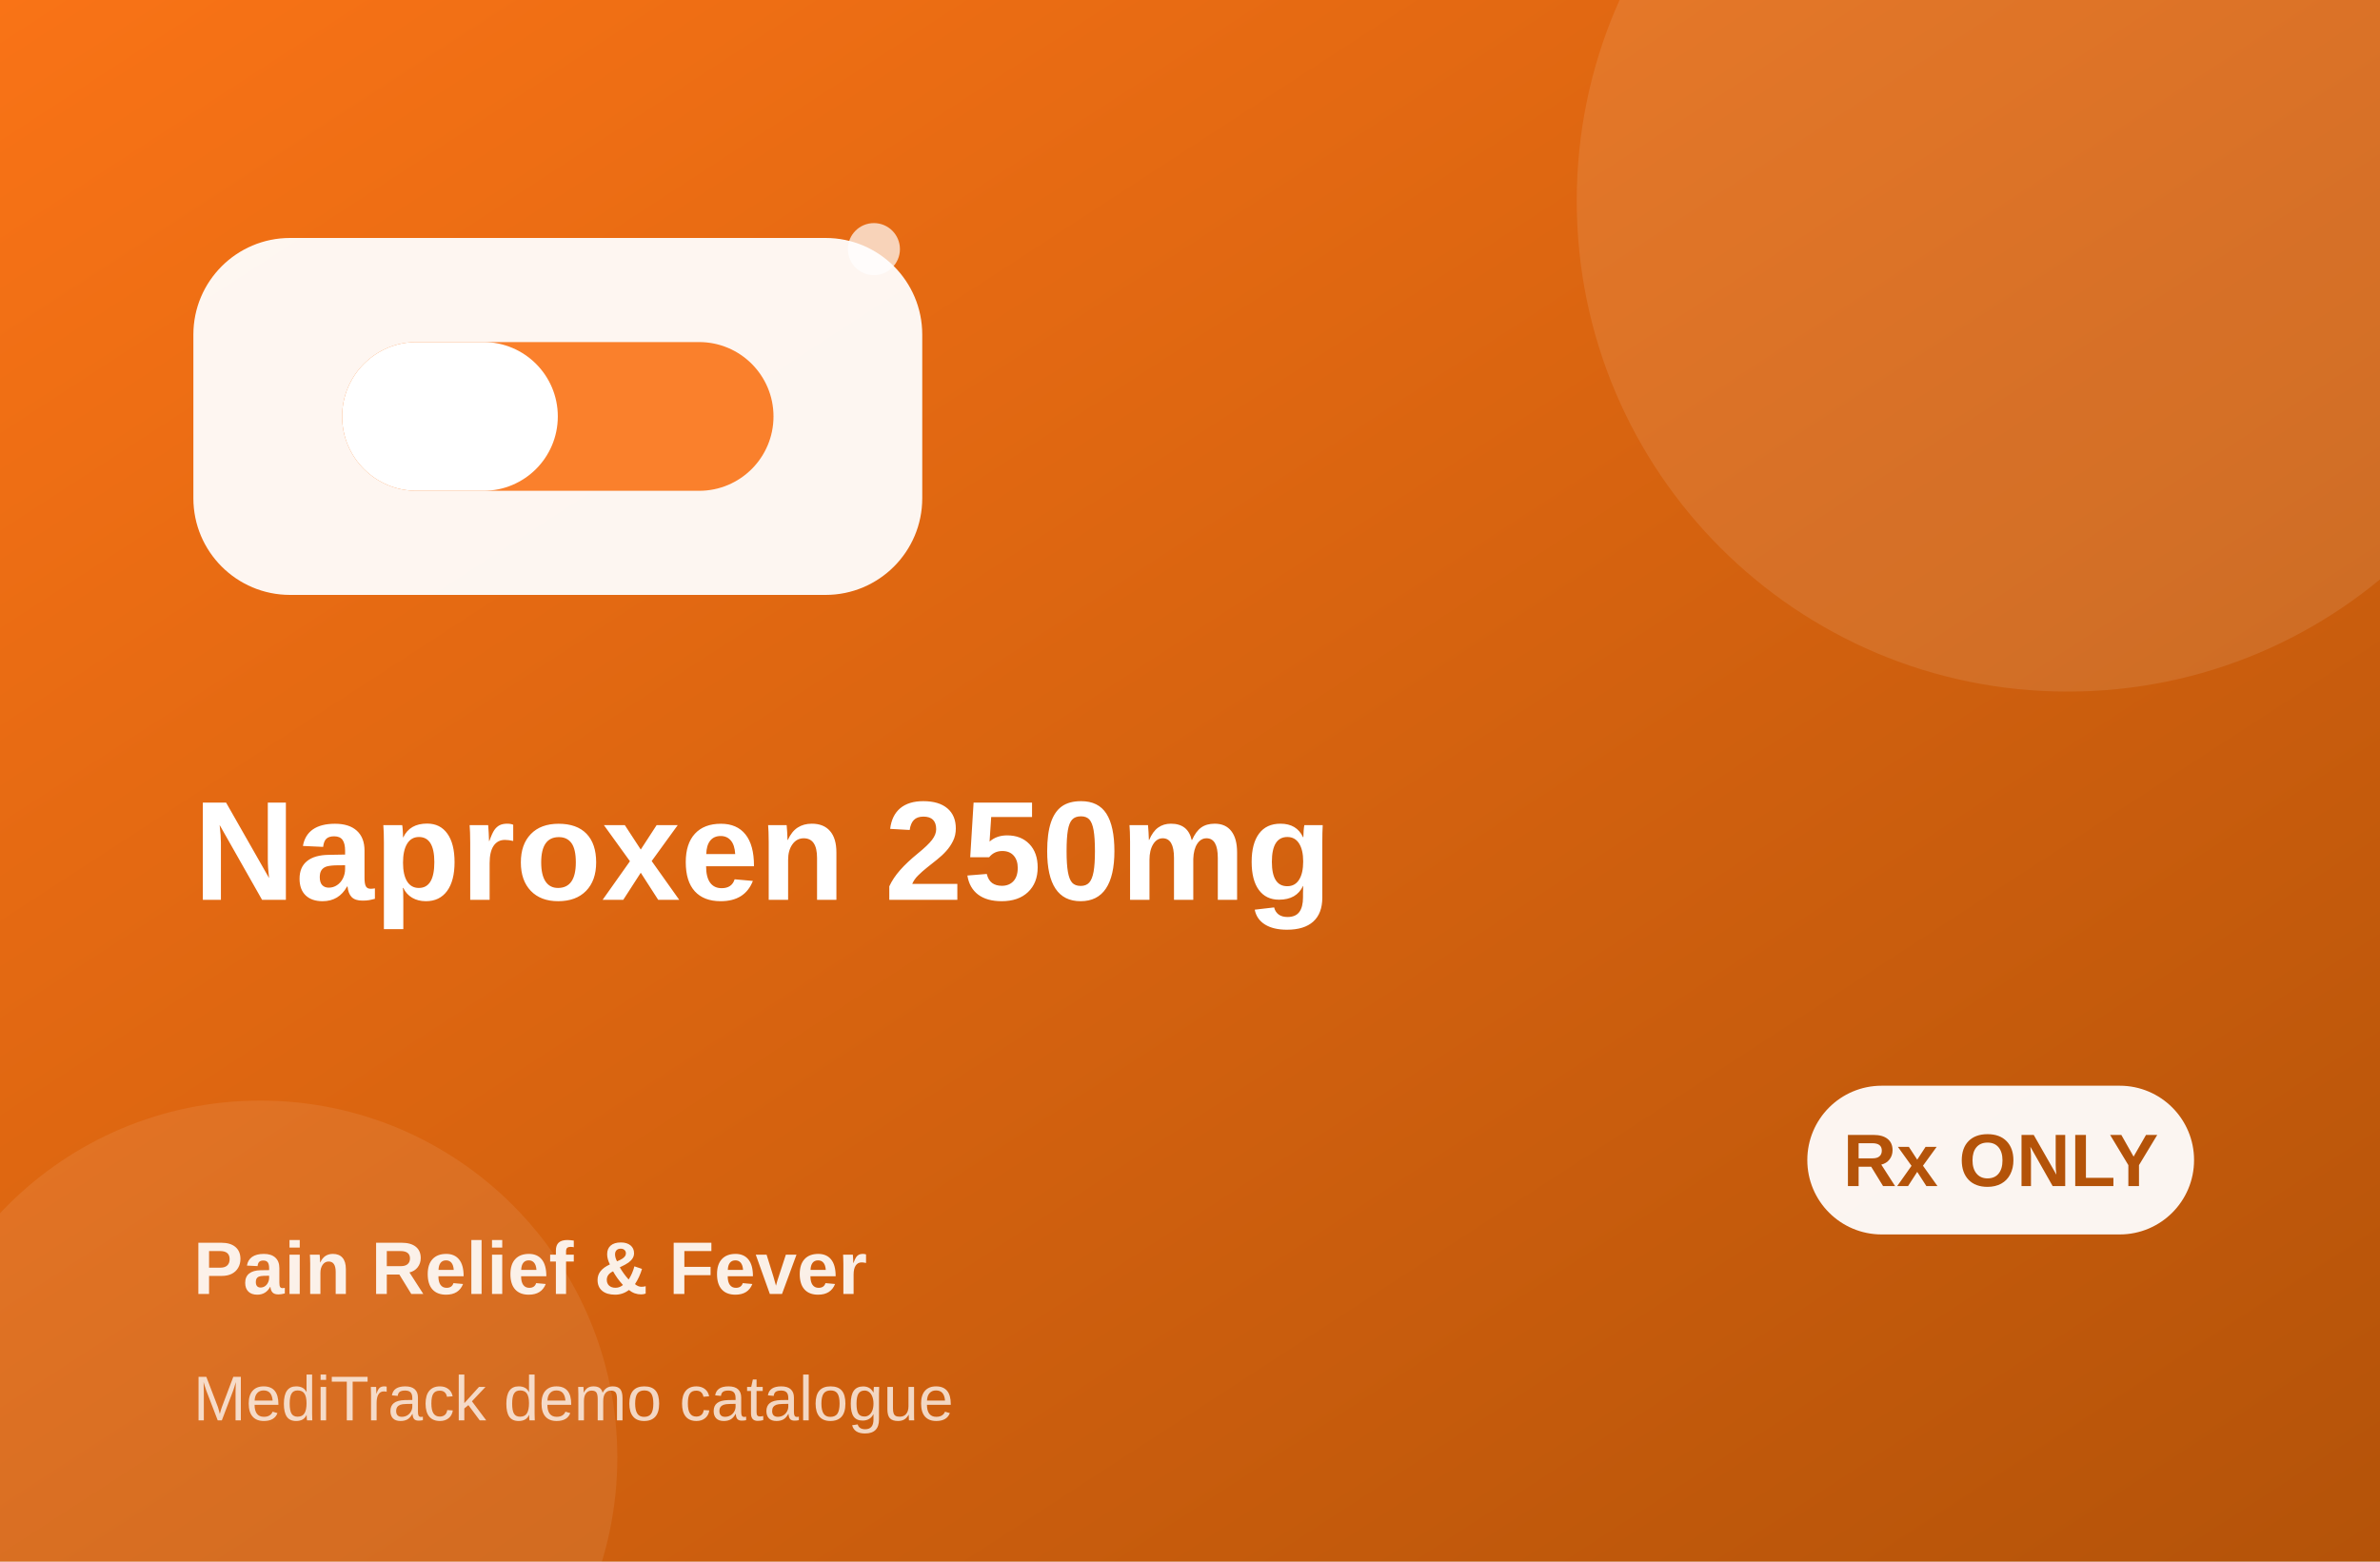
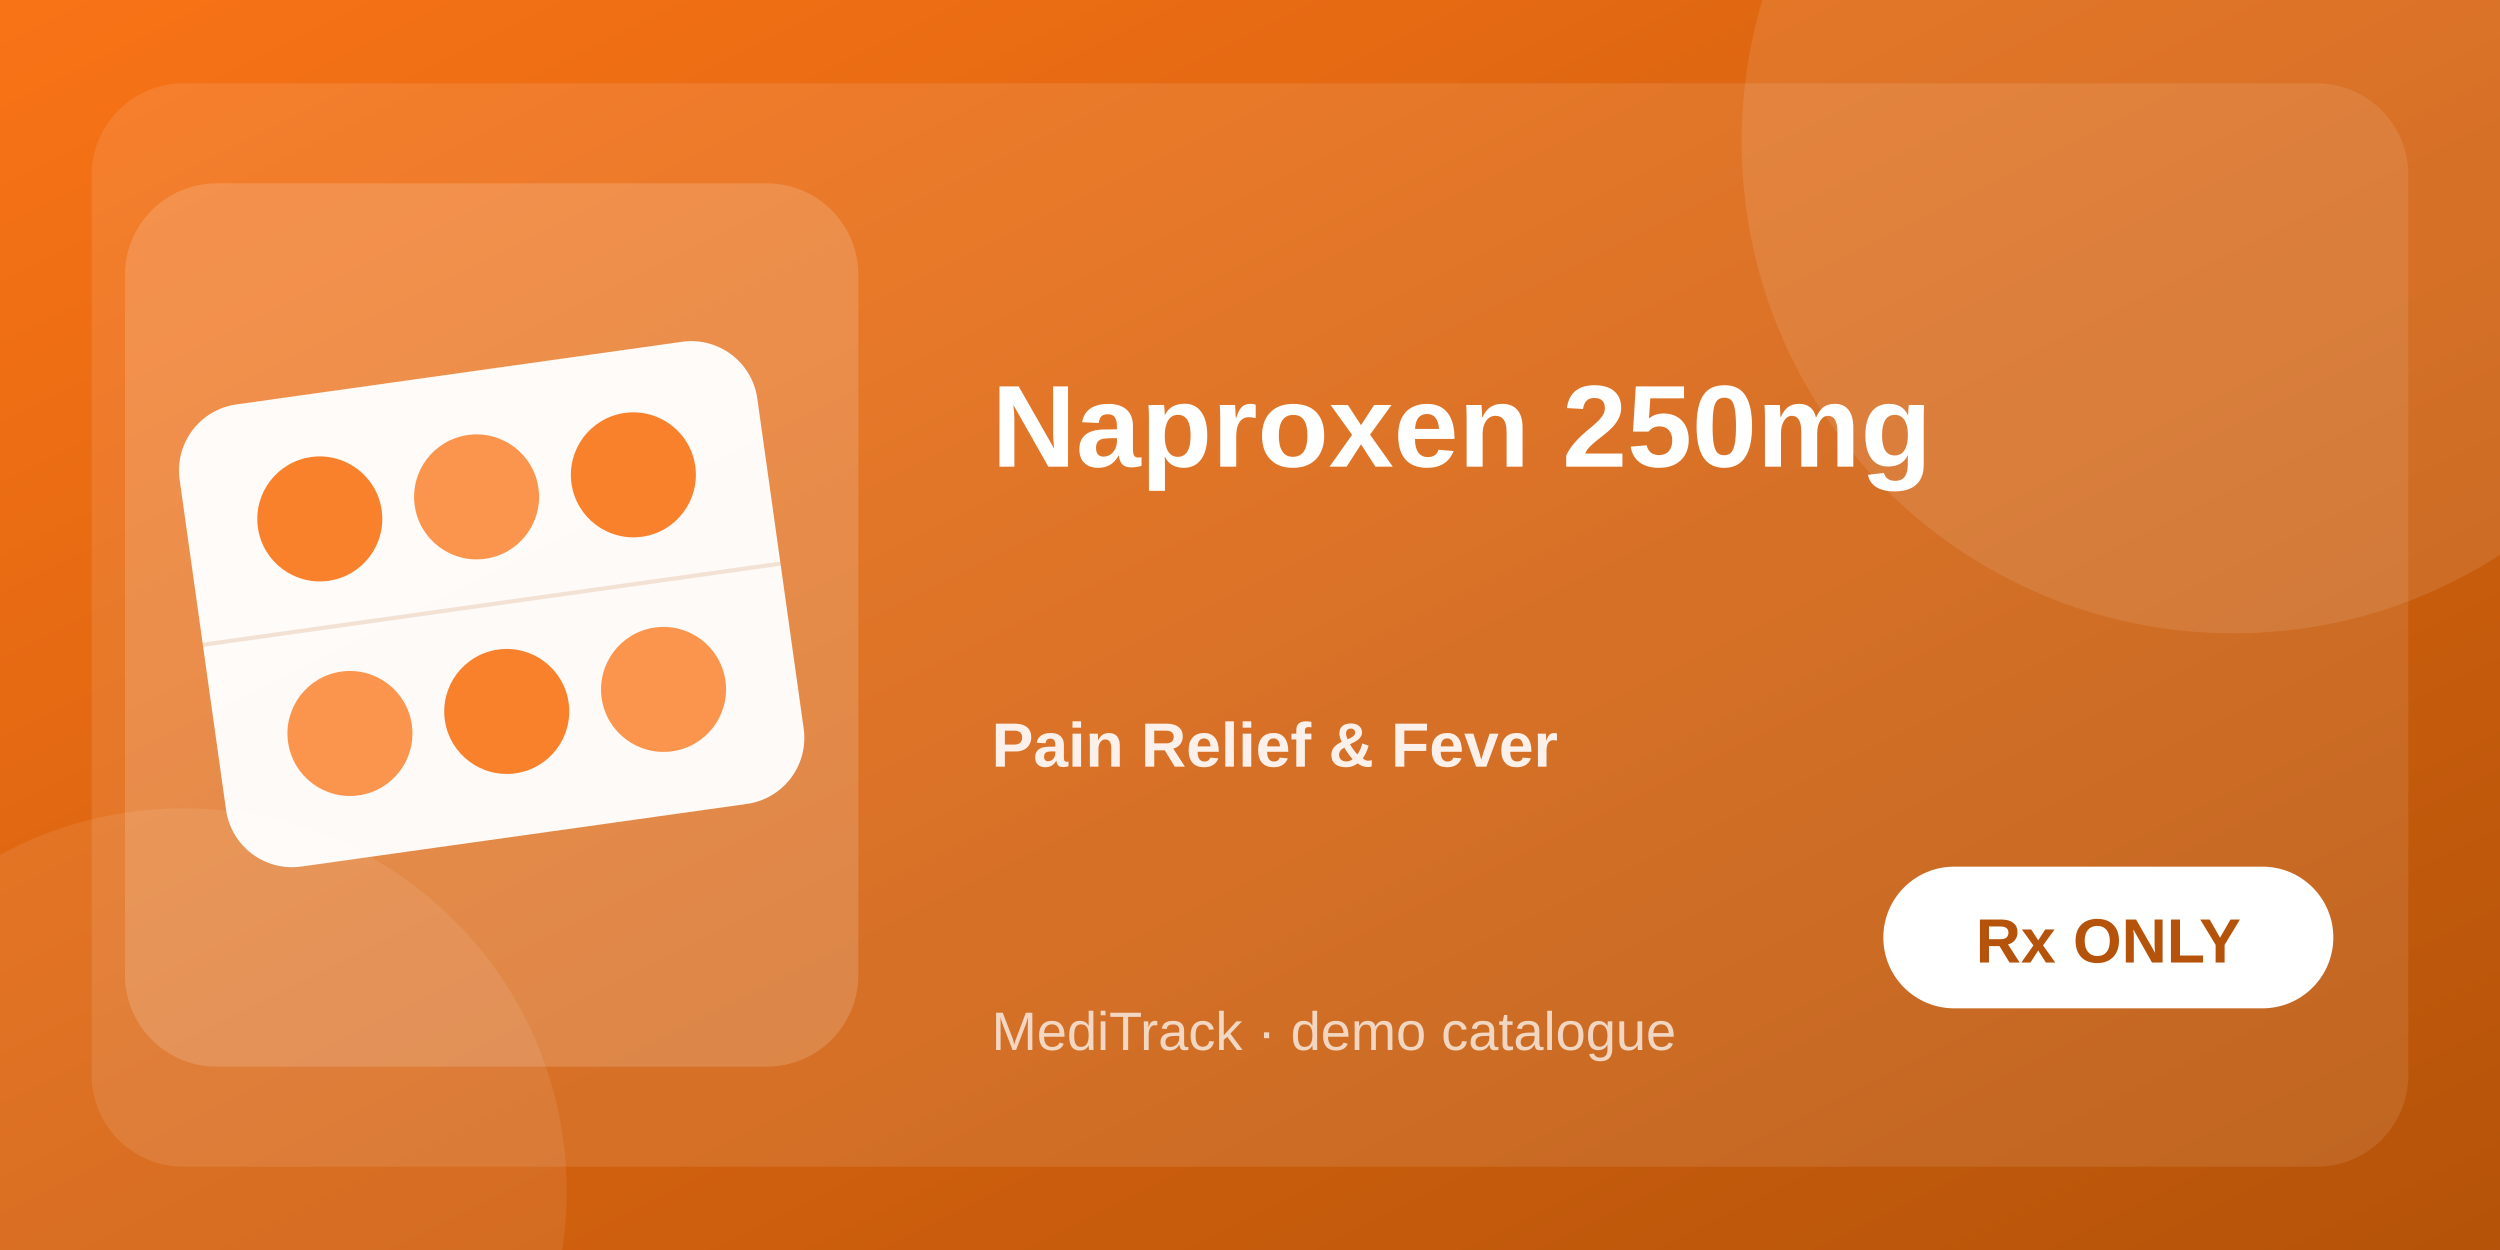
- <svg xmlns="http://www.w3.org/2000/svg" width="640" height="420" viewBox="0 0 640 420" role="img" aria-label="Naproxen 250mg">
+ <svg xmlns="http://www.w3.org/2000/svg" width="600" height="300" viewBox="0 0 600 300" role="img" aria-label="Naproxen 250mg">
  <defs>
    <linearGradient id="bg" x1="0" y1="0" x2="1" y2="1">
      <stop offset="0" stop-color="#f97316" />
      <stop offset="1" stop-color="#b45309" />
    </linearGradient>
  </defs>
-   <rect width="640" height="420" fill="url(#bg)" />
-   <circle cx="556" cy="54" r="132" fill="#ffffff" opacity="0.10" />
-   <circle cx="70" cy="392" r="96" fill="#ffffff" opacity="0.08" />
-   <rect x="52" y="64" width="196" height="96" rx="26" fill="#ffffff" opacity="0.94" />
-   <rect x="92" y="92" width="116" height="40" rx="20" fill="#f97316" opacity="0.9" />
-   <rect x="92" y="92" width="58" height="40" rx="20" fill="#ffffff" />
-   <rect x="228" y="60" width="14" height="14" rx="7" fill="#ffffff" opacity="0.7" />
-   <text x="52" y="242" font-family="Arial, Helvetica, sans-serif" font-size="38" font-weight="700" fill="#ffffff">Naproxen 250mg</text>
-   <text x="52" y="348" font-family="Arial, Helvetica, sans-serif" font-size="20" font-weight="600" fill="#ffffff" opacity="0.9">Pain Relief &amp; Fever</text>
-   <text x="52" y="382" font-family="Arial, Helvetica, sans-serif" font-size="17" fill="#ffffff" opacity="0.75">MediTrack demo catalogue</text>
-   <rect x="486" y="292" width="104" height="40" rx="20" fill="#ffffff" opacity="0.94" />
-   <text x="538" y="319" text-anchor="middle" font-family="Arial, Helvetica, sans-serif" font-size="20" font-weight="700" fill="#b45309">Rx ONLY</text>
+   <rect width="600" height="300" fill="url(#bg)" />
+   <circle cx="536" cy="34" r="118" fill="#ffffff" opacity="0.10" />
+   <circle cx="44" cy="286" r="92" fill="#ffffff" opacity="0.08" />
+   <rect x="22" y="20" width="556" height="260" rx="22" fill="#ffffff" opacity="0.10" />
+   <rect x="30" y="44" width="176" height="212" rx="22" fill="#ffffff" opacity="0.16" />
+   <g transform="translate(118 145) rotate(-8)">
+     <rect x="-70" y="-56" width="140" height="112" rx="16" fill="#ffffff" opacity="0.96" />
+     <circle cx="-38" cy="-26" r="15" fill="#f97316" opacity="0.9" />
+     <circle cx="0" cy="-26" r="15" fill="#f97316" opacity="0.75" />
+     <circle cx="38" cy="-26" r="15" fill="#f97316" opacity="0.9" />
+     <circle cx="-38" cy="26" r="15" fill="#f97316" opacity="0.75" />
+     <circle cx="0" cy="26" r="15" fill="#f97316" opacity="0.9" />
+     <circle cx="38" cy="26" r="15" fill="#f97316" opacity="0.75" />
+     <path d="M-70 0 H70" stroke="#b45309" stroke-opacity="0.15" />
+   </g>
+   <text x="238" y="112" font-family="Arial, Helvetica, sans-serif" font-size="28" font-weight="700" fill="#ffffff">Naproxen 250mg</text>
+   <text x="238" y="184" font-family="Arial, Helvetica, sans-serif" font-size="15" font-weight="600" fill="#ffffff" opacity="0.9">Pain Relief &amp; Fever</text>
+   <text x="238" y="252" font-family="Arial, Helvetica, sans-serif" font-size="13" fill="#ffffff" opacity="0.72">MediTrack · demo catalogue</text>
+   <rect x="452" y="208" width="108" height="34" rx="17" fill="#ffffff" />
+   <text x="506" y="231" text-anchor="middle" font-family="Arial, Helvetica, sans-serif" font-size="15" font-weight="700" fill="#b45309">Rx ONLY</text>
</svg>
